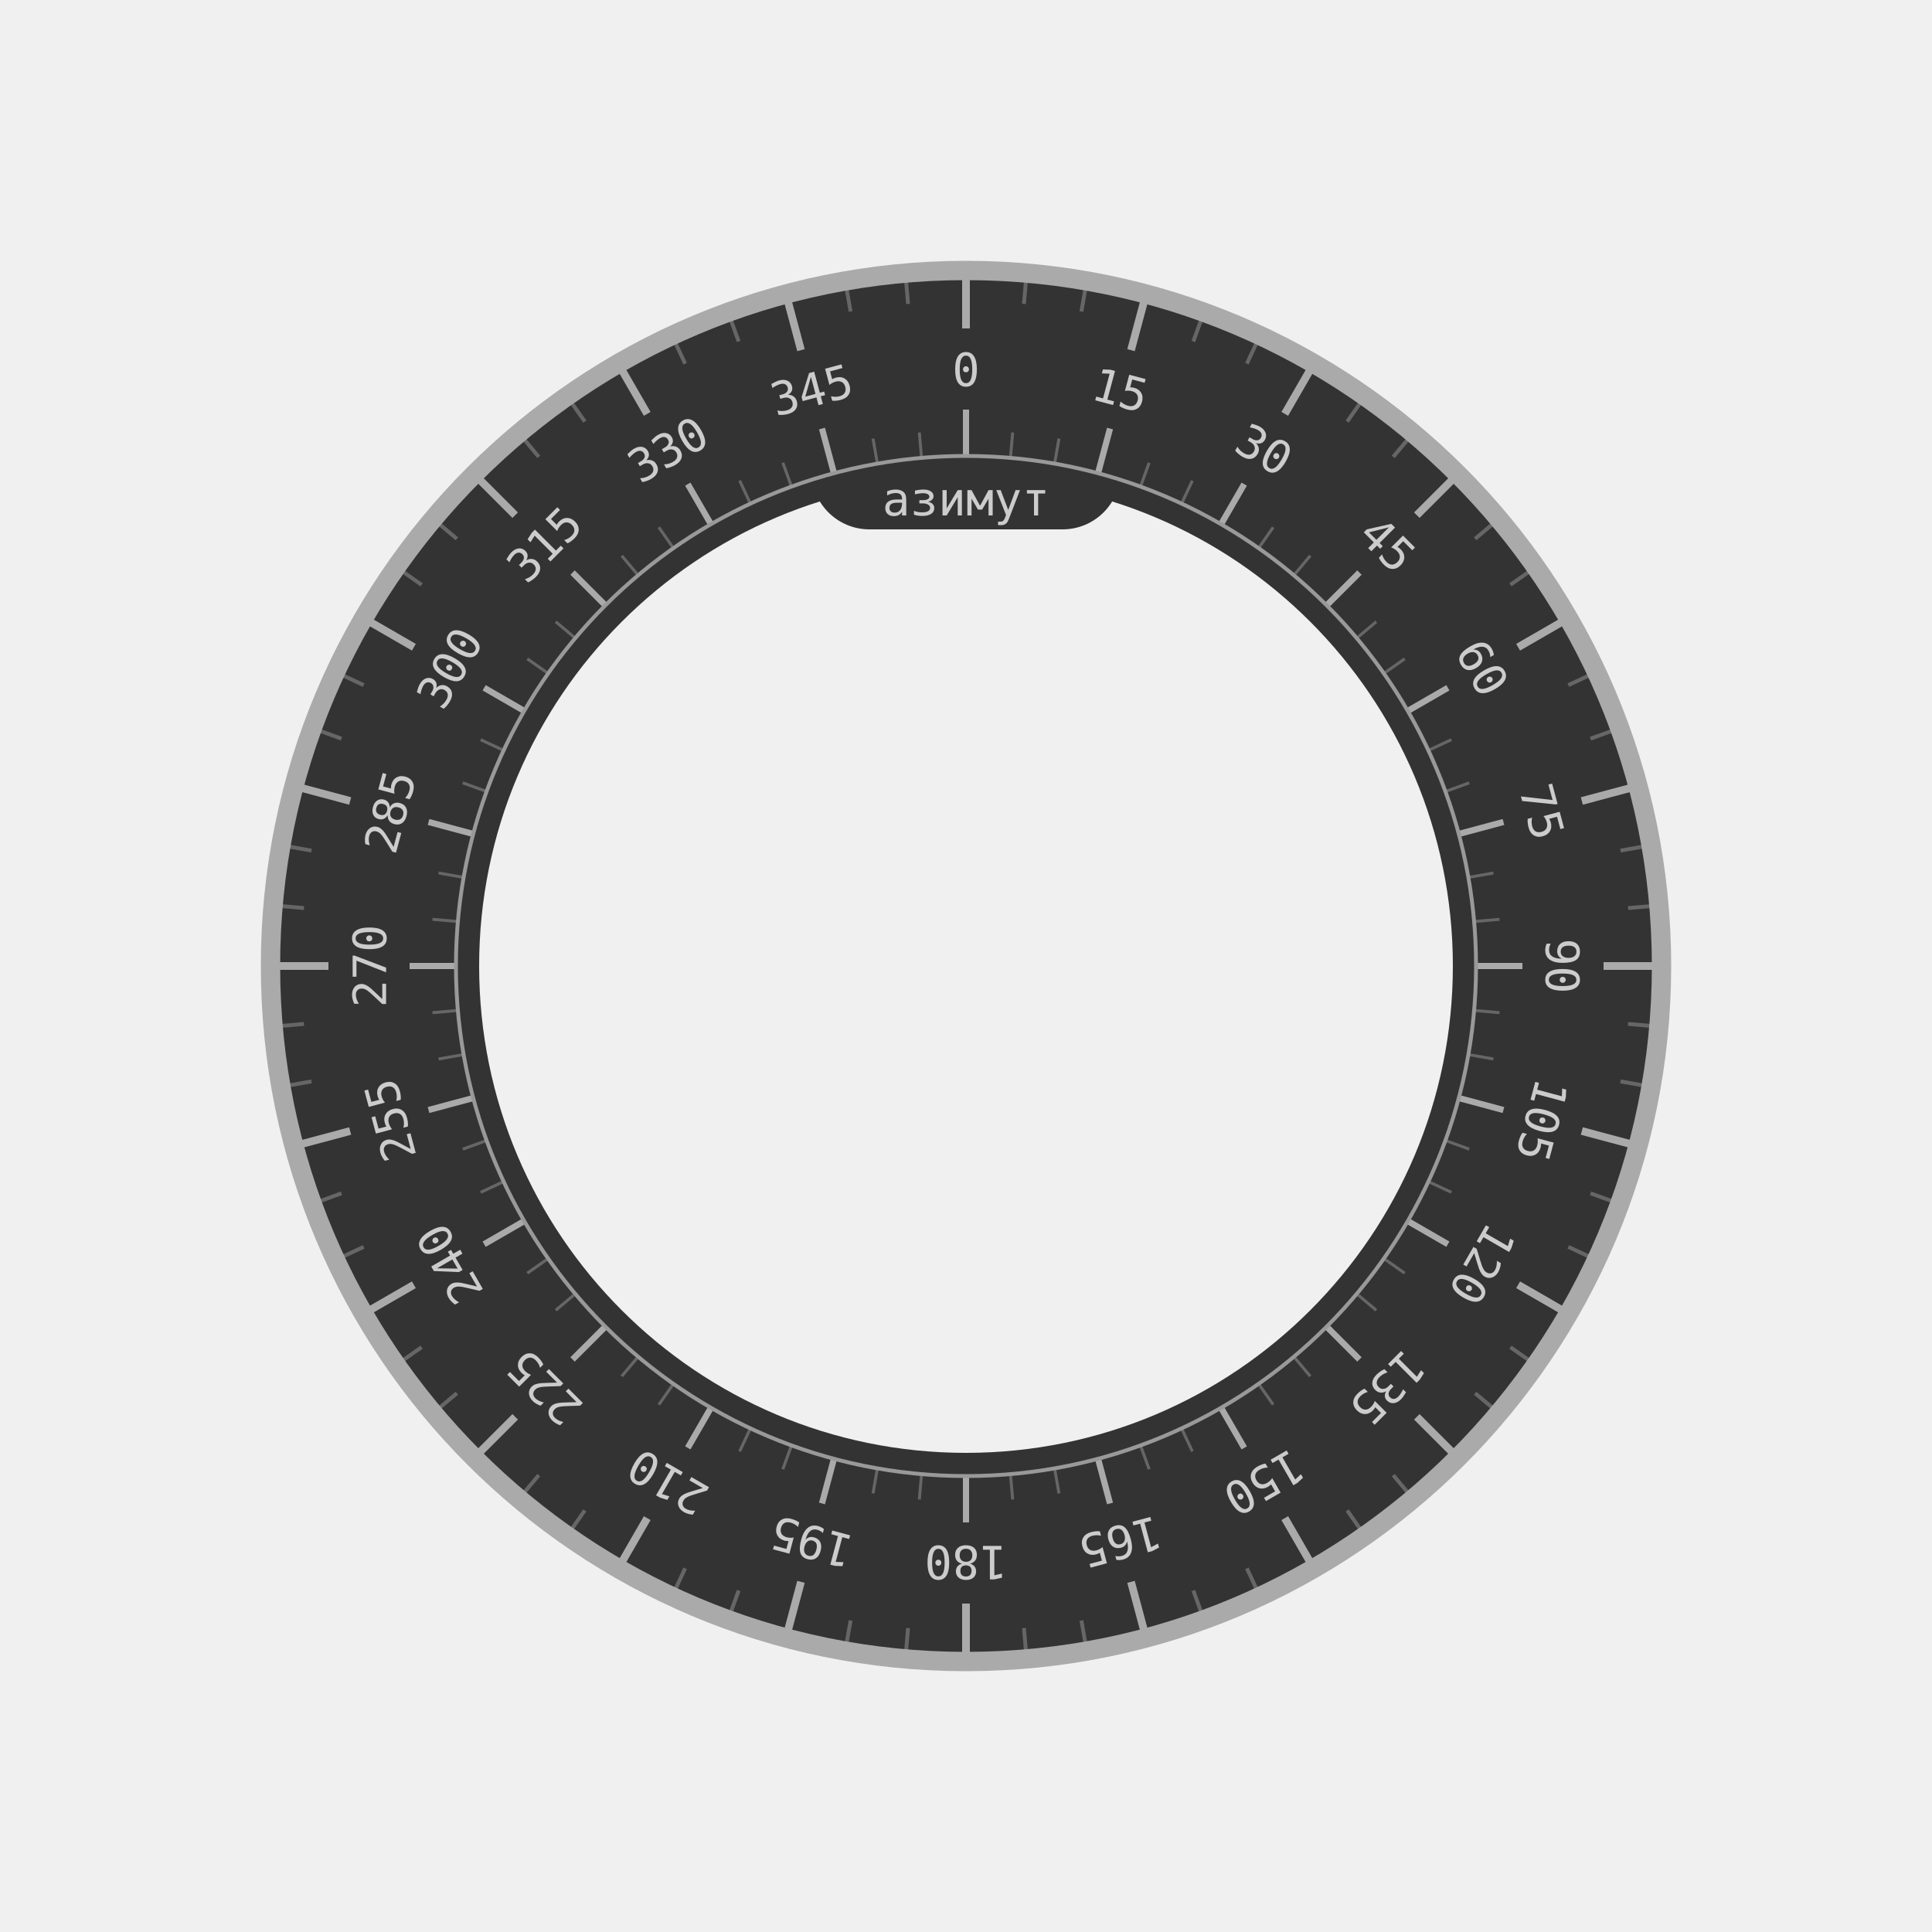
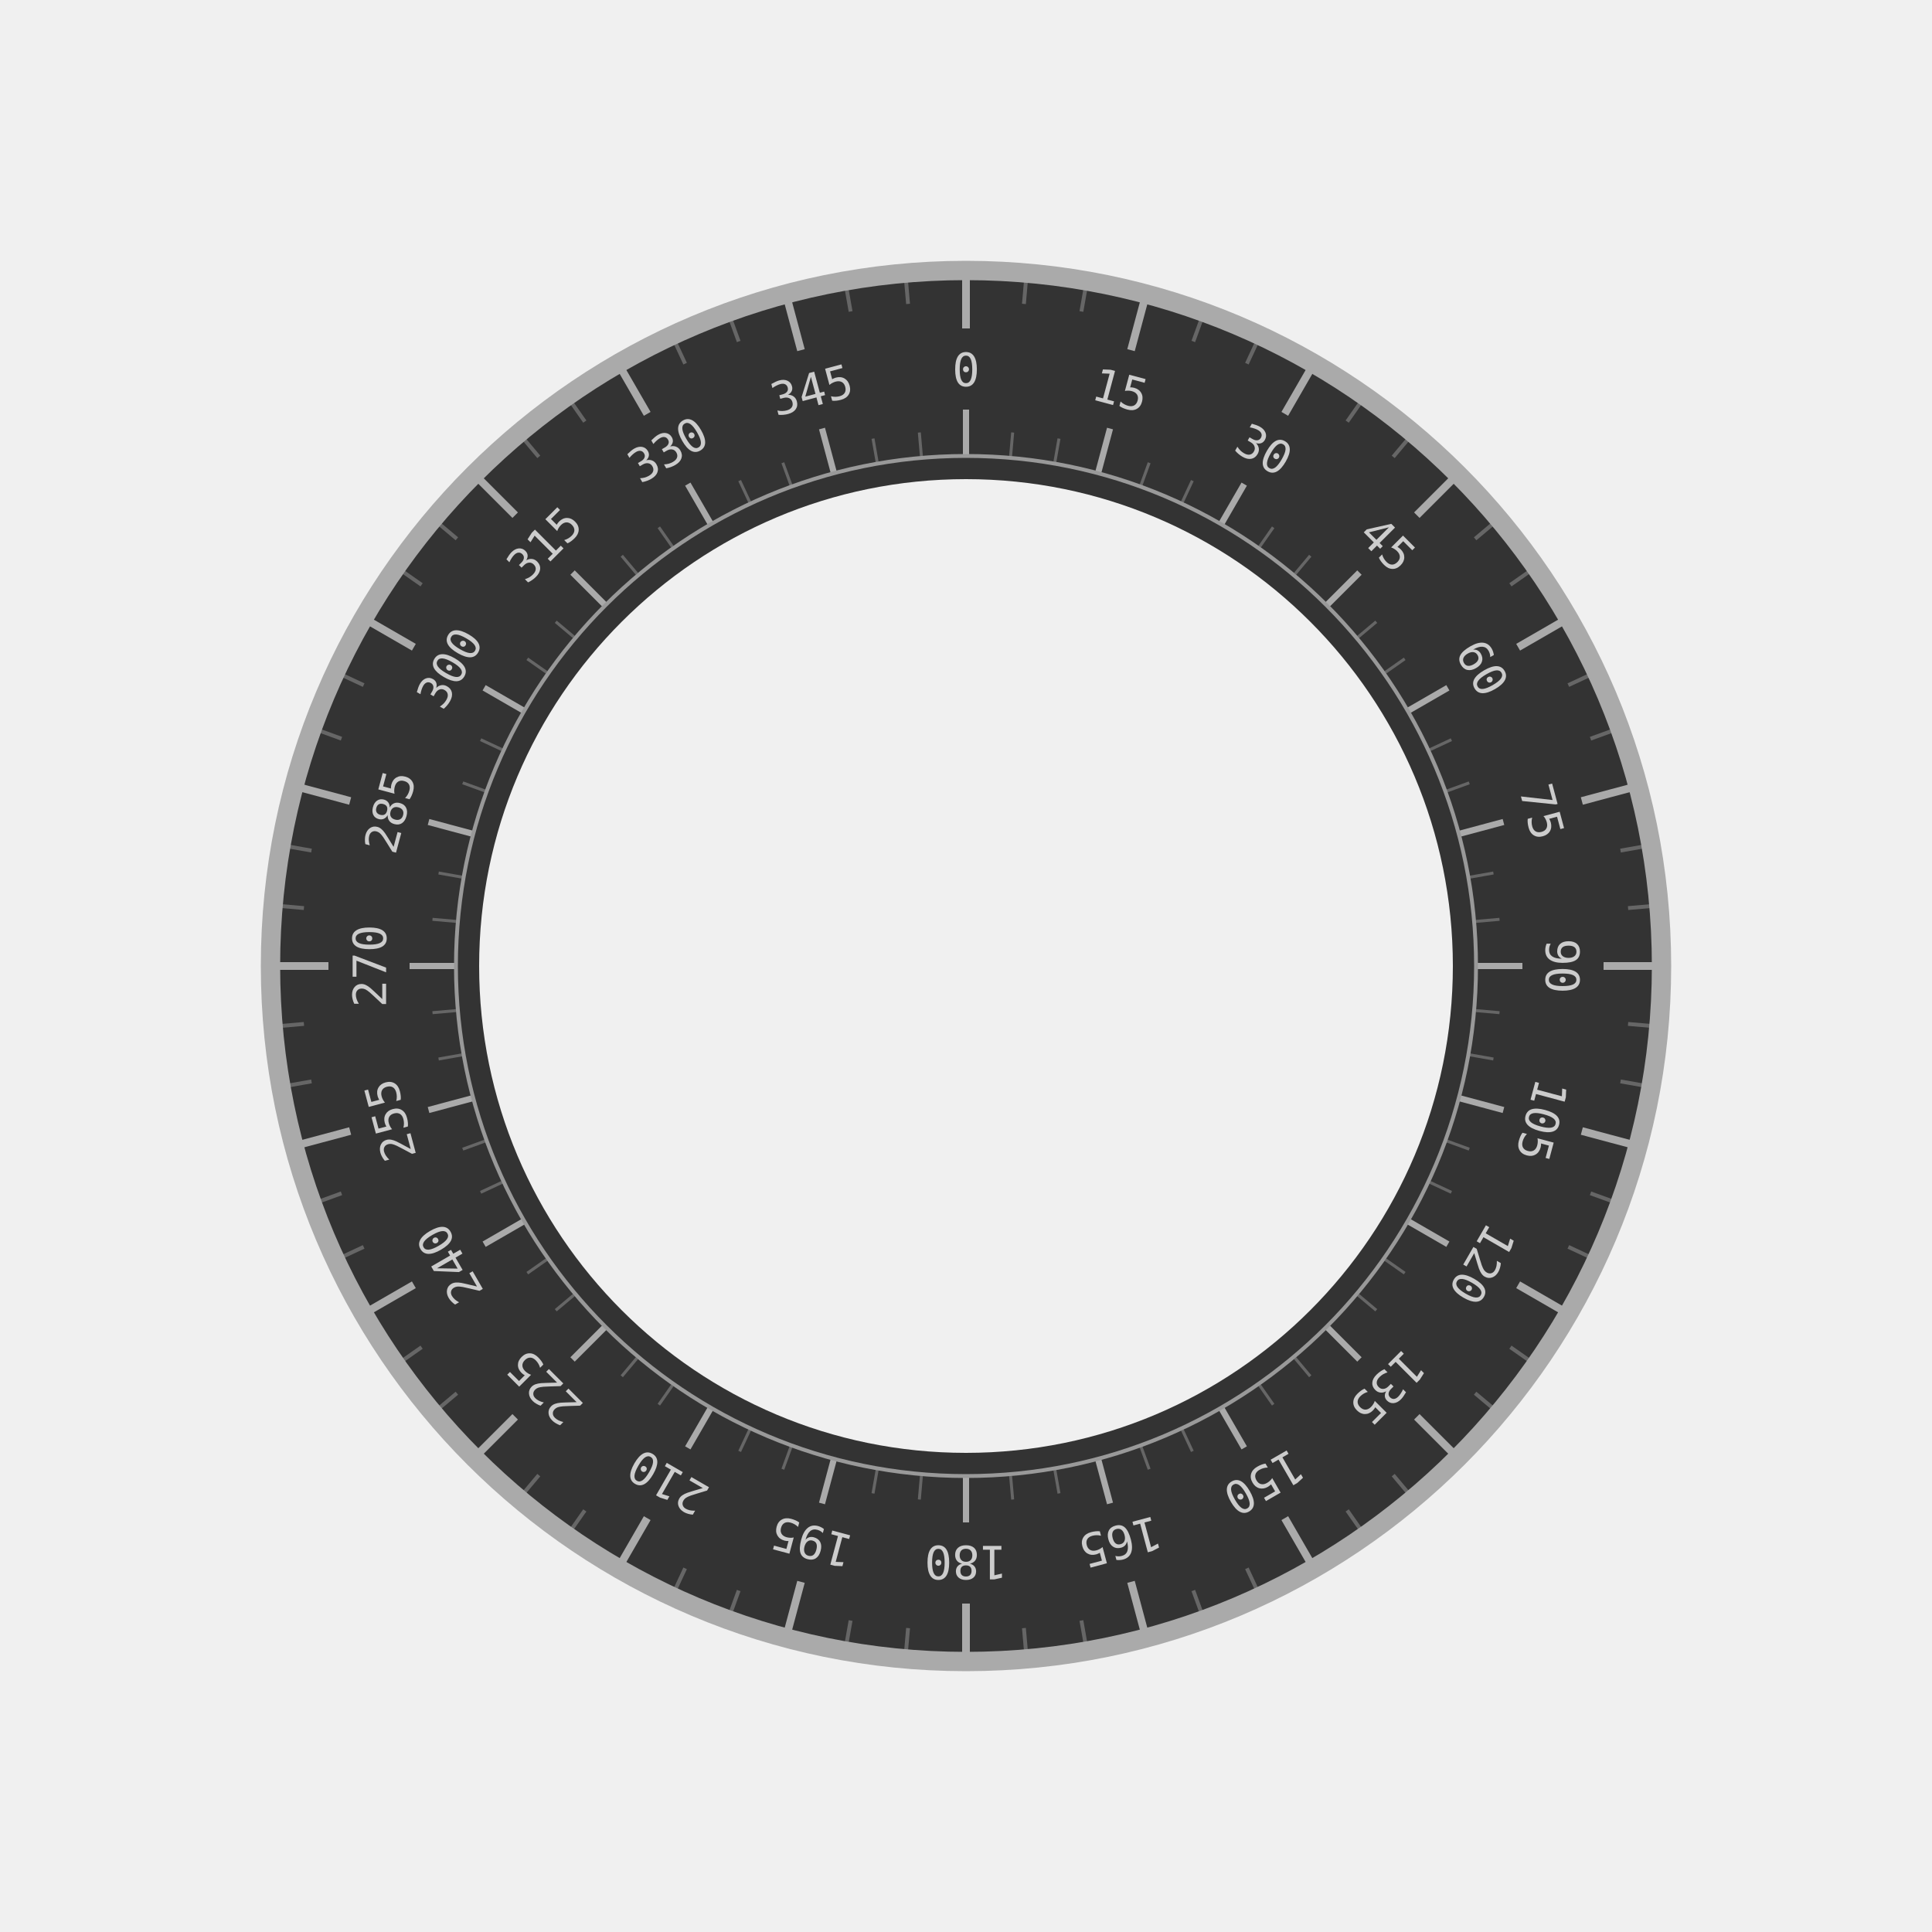
<svg xmlns="http://www.w3.org/2000/svg" id="gauge" viewBox="0 0 500 500">
  <style>
        .text_scale {
            font-size: 1rem;
            font-family: monospace;
            fill: #ccc;
            dominant-baseline: middle;
            text-anchor: middle;
        }
        .main-shape_scale{
            fill: #333;
        }
        .circle_scale{
            fill: none;
            stroke: #999;
            stroke-width: 1;
        }
        .circle_scale_2{
            fill: none;
            stroke: #aaa;
            stroke-width: 5;
        }
        .thin_scale{
            stroke: #666;
            stroke-width: 1;
        }
        .thick_scale {
            stroke: #aaa;
            stroke-width: 2;
        }
        .azimuth_rect {
            fill: #333;
            
            stroke-width: 1;
        }
-         .azimuth_text {
-             font-family: monospace;
-             font-size: 12px;
-             fill: #ccc;
-             text-anchor: middle;
-             dominant-baseline: middle;
-         }
        .mask_rect {
            fill: white;
        }
        .mask_circle {
            fill: black;
        }
    </style>
  <defs>
    <mask id="circleHole">
      <rect width="600" height="600" class="mask_rect" />
      <circle cx="200" cy="200" r="126" class="mask_circle" />
    </mask>
  </defs>
  <g transform="translate(50, 50)">
-     <rect x="160" y="47" width="80" height="40" rx="15" ry="15" class="azimuth_rect" />
-     <text x="200" y="80" class="azimuth_text">азимут</text>
    <circle cx="200" cy="200" r="180" class="main-shape_scale" mask="url(#circleHole)" />
    <g transform="translate(200,200) scale(0.99) translate(-200,-200)">
      <text class="text_scale" x="200" y="45" transform="rotate(0, 200, 45)">0</text>
      <text class="text_scale" x="240.117" y="50.281" transform="rotate(15, 240.117, 50.2815)">15</text>
      <text class="text_scale" x="277.5" y="65.766" transform="rotate(30, 277.5, 65.76606)">30</text>
      <text class="text_scale" x="309.602" y="90.398" transform="rotate(45, 309.6016, 90.39845)">45</text>
      <text class="text_scale" x="334.234" y="122.5" transform="rotate(60, 334.2339, 122.5)">60</text>
      <text class="text_scale" x="349.719" y="159.883" transform="rotate(75, 349.7185, 159.883)">75</text>
      <text class="text_scale" x="355" y="200" transform="rotate(90, 355, 200)">90</text>
      <text class="text_scale" x="349.719" y="240.117" transform="rotate(105, 349.7185, 240.117)">105</text>
      <text class="text_scale" x="334.234" y="277.5" transform="rotate(120, 334.2339, 277.5)">120</text>
      <text class="text_scale" x="309.602" y="309.602" transform="rotate(135, 309.6016, 309.6016)">135</text>
      <text class="text_scale" x="277.5" y="334.234" transform="rotate(150, 277.5, 334.2339)">150</text>
      <text class="text_scale" x="240.117" y="349.719" transform="rotate(165, 240.117, 349.7185)">165</text>
      <text class="text_scale" x="200" y="355" transform="rotate(180, 200, 355)">180</text>
      <text class="text_scale" x="159.883" y="349.719" transform="rotate(195, 159.883, 349.7185)">195</text>
      <text class="text_scale" x="122.5" y="334.234" transform="rotate(210, 122.5, 334.2339)">210</text>
      <text class="text_scale" x="90.398" y="309.602" transform="rotate(225, 90.39845, 309.6016)">225</text>
      <text class="text_scale" x="65.766" y="277.5" transform="rotate(240, 65.76606, 277.5)">240</text>
      <text class="text_scale" x="50.281" y="240.117" transform="rotate(255, 50.2815, 240.117)">255</text>
      <text class="text_scale" x="45" y="200" transform="rotate(270, 45, 200)">270</text>
      <text class="text_scale" x="50.281" y="159.883" transform="rotate(285, 50.2815, 159.883)">285</text>
      <text class="text_scale" x="65.766" y="122.5" transform="rotate(300, 65.76606, 122.5)">300</text>
      <text class="text_scale" x="90.398" y="90.398" transform="rotate(315, 90.39845, 90.39845)">315</text>
      <text class="text_scale" x="122.5" y="65.766" transform="rotate(330, 122.5, 65.76606)">330</text>
      <text class="text_scale" x="159.883" y="50.281" transform="rotate(345, 159.883, 50.2815)">345</text>
    </g>
    <g transform="translate(200,200) scale(1) translate(-200,-200)">
      <line x1="215.688" y1="20.685" x2="214.991" y2="28.655" class="thin_scale" />
      <line x1="231.257" y1="22.735" x2="229.867" y2="30.613" class="thin_scale" />
      <line x1="261.564" y1="30.855" x2="258.827" y2="38.373" class="thin_scale" />
      <line x1="276.071" y1="36.865" x2="272.69" y2="44.115" class="thin_scale" />
      <line x1="303.244" y1="52.553" x2="298.655" y2="59.106" class="thin_scale" />
      <line x1="315.702" y1="62.112" x2="310.559" y2="68.24" class="thin_scale" />
      <line x1="337.888" y1="84.298" x2="331.76" y2="89.441" class="thin_scale" />
      <line x1="347.447" y1="96.756" x2="340.894" y2="101.345" class="thin_scale" />
      <line x1="363.135" y1="123.929" x2="355.885" y2="127.31" class="thin_scale" />
      <line x1="369.145" y1="138.436" x2="361.627" y2="141.173" class="thin_scale" />
      <line x1="377.265" y1="168.743" x2="369.387" y2="170.133" class="thin_scale" />
      <line x1="379.315" y1="184.312" x2="371.345" y2="185.009" class="thin_scale" />
      <line x1="379.315" y1="215.688" x2="371.345" y2="214.991" class="thin_scale" />
      <line x1="377.265" y1="231.257" x2="369.387" y2="229.867" class="thin_scale" />
      <line x1="369.145" y1="261.564" x2="361.627" y2="258.827" class="thin_scale" />
      <line x1="363.135" y1="276.071" x2="355.885" y2="272.69" class="thin_scale" />
      <line x1="347.447" y1="303.244" x2="340.894" y2="298.655" class="thin_scale" />
      <line x1="337.888" y1="315.702" x2="331.76" y2="310.559" class="thin_scale" />
      <line x1="315.702" y1="337.888" x2="310.559" y2="331.76" class="thin_scale" />
      <line x1="303.244" y1="347.447" x2="298.655" y2="340.894" class="thin_scale" />
      <line x1="276.071" y1="363.135" x2="272.69" y2="355.885" class="thin_scale" />
      <line x1="261.564" y1="369.145" x2="258.827" y2="361.627" class="thin_scale" />
      <line x1="231.257" y1="377.265" x2="229.867" y2="369.387" class="thin_scale" />
      <line x1="215.688" y1="379.315" x2="214.991" y2="371.345" class="thin_scale" />
      <line x1="184.312" y1="379.315" x2="185.009" y2="371.345" class="thin_scale" />
      <line x1="168.743" y1="377.265" x2="170.133" y2="369.387" class="thin_scale" />
      <line x1="138.436" y1="369.145" x2="141.173" y2="361.627" class="thin_scale" />
      <line x1="123.929" y1="363.135" x2="127.31" y2="355.885" class="thin_scale" />
      <line x1="96.756" y1="347.447" x2="101.345" y2="340.894" class="thin_scale" />
      <line x1="84.298" y1="337.888" x2="89.441" y2="331.76" class="thin_scale" />
      <line x1="62.112" y1="315.702" x2="68.24" y2="310.559" class="thin_scale" />
      <line x1="52.553" y1="303.244" x2="59.106" y2="298.655" class="thin_scale" />
      <line x1="36.865" y1="276.071" x2="44.115" y2="272.69" class="thin_scale" />
      <line x1="30.855" y1="261.564" x2="38.373" y2="258.827" class="thin_scale" />
      <line x1="22.735" y1="231.257" x2="30.613" y2="229.867" class="thin_scale" />
      <line x1="20.685" y1="215.688" x2="28.655" y2="214.991" class="thin_scale" />
      <line x1="20.685" y1="184.312" x2="28.655" y2="185.009" class="thin_scale" />
      <line x1="22.735" y1="168.743" x2="30.613" y2="170.133" class="thin_scale" />
      <line x1="30.855" y1="138.436" x2="38.373" y2="141.173" class="thin_scale" />
      <line x1="36.865" y1="123.929" x2="44.115" y2="127.31" class="thin_scale" />
      <line x1="52.553" y1="96.756" x2="59.106" y2="101.345" class="thin_scale" />
      <line x1="62.112" y1="84.298" x2="68.24" y2="89.441" class="thin_scale" />
      <line x1="84.298" y1="62.112" x2="89.441" y2="68.24" class="thin_scale" />
      <line x1="96.756" y1="52.553" x2="101.345" y2="59.106" class="thin_scale" />
      <line x1="123.929" y1="36.865" x2="127.31" y2="44.115" class="thin_scale" />
      <line x1="138.436" y1="30.855" x2="141.173" y2="38.373" class="thin_scale" />
      <line x1="168.743" y1="22.735" x2="170.133" y2="30.613" class="thin_scale" />
      <line x1="184.312" y1="20.685" x2="185.009" y2="28.655" class="thin_scale" />
    </g>
    <g transform="translate(200,200) scale(0.77) translate(-200,-200)">
      <line x1="215.688" y1="20.685" x2="214.991" y2="28.655" class="thin_scale" />
      <line x1="231.257" y1="22.735" x2="229.867" y2="30.613" class="thin_scale" />
      <line x1="261.564" y1="30.855" x2="258.827" y2="38.373" class="thin_scale" />
      <line x1="276.071" y1="36.865" x2="272.69" y2="44.115" class="thin_scale" />
      <line x1="303.244" y1="52.553" x2="298.655" y2="59.106" class="thin_scale" />
      <line x1="315.702" y1="62.112" x2="310.559" y2="68.24" class="thin_scale" />
      <line x1="337.888" y1="84.298" x2="331.76" y2="89.441" class="thin_scale" />
      <line x1="347.447" y1="96.756" x2="340.894" y2="101.345" class="thin_scale" />
      <line x1="363.135" y1="123.929" x2="355.885" y2="127.31" class="thin_scale" />
      <line x1="369.145" y1="138.436" x2="361.627" y2="141.173" class="thin_scale" />
      <line x1="377.265" y1="168.743" x2="369.387" y2="170.133" class="thin_scale" />
      <line x1="379.315" y1="184.312" x2="371.345" y2="185.009" class="thin_scale" />
      <line x1="379.315" y1="215.688" x2="371.345" y2="214.991" class="thin_scale" />
      <line x1="377.265" y1="231.257" x2="369.387" y2="229.867" class="thin_scale" />
      <line x1="369.145" y1="261.564" x2="361.627" y2="258.827" class="thin_scale" />
      <line x1="363.135" y1="276.071" x2="355.885" y2="272.69" class="thin_scale" />
      <line x1="347.447" y1="303.244" x2="340.894" y2="298.655" class="thin_scale" />
      <line x1="337.888" y1="315.702" x2="331.76" y2="310.559" class="thin_scale" />
      <line x1="315.702" y1="337.888" x2="310.559" y2="331.76" class="thin_scale" />
      <line x1="303.244" y1="347.447" x2="298.655" y2="340.894" class="thin_scale" />
      <line x1="276.071" y1="363.135" x2="272.69" y2="355.885" class="thin_scale" />
      <line x1="261.564" y1="369.145" x2="258.827" y2="361.627" class="thin_scale" />
      <line x1="231.257" y1="377.265" x2="229.867" y2="369.387" class="thin_scale" />
      <line x1="215.688" y1="379.315" x2="214.991" y2="371.345" class="thin_scale" />
      <line x1="184.312" y1="379.315" x2="185.009" y2="371.345" class="thin_scale" />
      <line x1="168.743" y1="377.265" x2="170.133" y2="369.387" class="thin_scale" />
      <line x1="138.436" y1="369.145" x2="141.173" y2="361.627" class="thin_scale" />
      <line x1="123.929" y1="363.135" x2="127.31" y2="355.885" class="thin_scale" />
      <line x1="96.756" y1="347.447" x2="101.345" y2="340.894" class="thin_scale" />
      <line x1="84.298" y1="337.888" x2="89.441" y2="331.76" class="thin_scale" />
      <line x1="62.112" y1="315.702" x2="68.24" y2="310.559" class="thin_scale" />
      <line x1="52.553" y1="303.244" x2="59.106" y2="298.655" class="thin_scale" />
      <line x1="36.865" y1="276.071" x2="44.115" y2="272.69" class="thin_scale" />
      <line x1="30.855" y1="261.564" x2="38.373" y2="258.827" class="thin_scale" />
      <line x1="22.735" y1="231.257" x2="30.613" y2="229.867" class="thin_scale" />
      <line x1="20.685" y1="215.688" x2="28.655" y2="214.991" class="thin_scale" />
      <line x1="20.685" y1="184.312" x2="28.655" y2="185.009" class="thin_scale" />
      <line x1="22.735" y1="168.743" x2="30.613" y2="170.133" class="thin_scale" />
      <line x1="30.855" y1="138.436" x2="38.373" y2="141.173" class="thin_scale" />
      <line x1="36.865" y1="123.929" x2="44.115" y2="127.31" class="thin_scale" />
      <line x1="52.553" y1="96.756" x2="59.106" y2="101.345" class="thin_scale" />
      <line x1="62.112" y1="84.298" x2="68.24" y2="89.441" class="thin_scale" />
      <line x1="84.298" y1="62.112" x2="89.441" y2="68.24" class="thin_scale" />
      <line x1="96.756" y1="52.553" x2="101.345" y2="59.106" class="thin_scale" />
      <line x1="123.929" y1="36.865" x2="127.31" y2="44.115" class="thin_scale" />
      <line x1="138.436" y1="30.855" x2="141.173" y2="38.373" class="thin_scale" />
      <line x1="168.743" y1="22.735" x2="170.133" y2="30.613" class="thin_scale" />
      <line x1="184.312" y1="20.685" x2="185.009" y2="28.655" class="thin_scale" />
    </g>
    <g transform="translate(200,200) scale(0.8) translate(-200,-200)">
      <line x1="200" y1="20" x2="200" y2="35" class="thick_scale" />
      <line x1="246.587" y1="26.133" x2="242.705" y2="40.622" class="thick_scale" />
      <line x1="290" y1="44.115" x2="282.5" y2="57.106" class="thick_scale" />
      <line x1="327.279" y1="72.721" x2="316.673" y2="83.327" class="thick_scale" />
      <line x1="355.885" y1="110" x2="342.894" y2="117.5" class="thick_scale" />
      <line x1="373.867" y1="153.413" x2="359.378" y2="157.295" class="thick_scale" />
      <line x1="380" y1="200" x2="365" y2="200" class="thick_scale" />
      <line x1="373.867" y1="246.587" x2="359.378" y2="242.705" class="thick_scale" />
      <line x1="355.885" y1="290" x2="342.894" y2="282.5" class="thick_scale" />
      <line x1="327.279" y1="327.279" x2="316.673" y2="316.673" class="thick_scale" />
      <line x1="290" y1="355.885" x2="282.5" y2="342.894" class="thick_scale" />
      <line x1="246.587" y1="373.867" x2="242.705" y2="359.378" class="thick_scale" />
      <line x1="200" y1="380" x2="200" y2="365" class="thick_scale" />
      <line x1="153.413" y1="373.867" x2="157.295" y2="359.378" class="thick_scale" />
      <line x1="110" y1="355.885" x2="117.5" y2="342.894" class="thick_scale" />
      <line x1="72.721" y1="327.279" x2="83.327" y2="316.673" class="thick_scale" />
      <line x1="44.115" y1="290" x2="57.106" y2="282.5" class="thick_scale" />
      <line x1="26.133" y1="246.587" x2="40.622" y2="242.705" class="thick_scale" />
      <line x1="20" y1="200" x2="35" y2="200" class="thick_scale" />
      <line x1="26.133" y1="153.413" x2="40.622" y2="157.295" class="thick_scale" />
      <line x1="44.115" y1="110" x2="57.106" y2="117.5" class="thick_scale" />
      <line x1="72.721" y1="72.721" x2="83.327" y2="83.327" class="thick_scale" />
      <line x1="110" y1="44.115" x2="117.5" y2="57.106" class="thick_scale" />
      <line x1="153.413" y1="26.133" x2="157.295" y2="40.622" class="thick_scale" />
    </g>
    <g transform="translate(200,200) scale(1) translate(-200,-200)">
      <line x1="200" y1="20" x2="200" y2="35" class="thick_scale" />
      <line x1="246.587" y1="26.133" x2="242.705" y2="40.622" class="thick_scale" />
      <line x1="290" y1="44.115" x2="282.5" y2="57.106" class="thick_scale" />
      <line x1="327.279" y1="72.721" x2="316.673" y2="83.327" class="thick_scale" />
      <line x1="355.885" y1="110" x2="342.894" y2="117.5" class="thick_scale" />
      <line x1="373.867" y1="153.413" x2="359.378" y2="157.295" class="thick_scale" />
      <line x1="380" y1="200" x2="365" y2="200" class="thick_scale" />
      <line x1="373.867" y1="246.587" x2="359.378" y2="242.705" class="thick_scale" />
      <line x1="355.885" y1="290" x2="342.894" y2="282.5" class="thick_scale" />
      <line x1="327.279" y1="327.279" x2="316.673" y2="316.673" class="thick_scale" />
      <line x1="290" y1="355.885" x2="282.5" y2="342.894" class="thick_scale" />
      <line x1="246.587" y1="373.867" x2="242.705" y2="359.378" class="thick_scale" />
      <line x1="200" y1="380" x2="200" y2="365" class="thick_scale" />
      <line x1="153.413" y1="373.867" x2="157.295" y2="359.378" class="thick_scale" />
      <line x1="110" y1="355.885" x2="117.5" y2="342.894" class="thick_scale" />
      <line x1="72.721" y1="327.279" x2="83.327" y2="316.673" class="thick_scale" />
      <line x1="44.115" y1="290" x2="57.106" y2="282.5" class="thick_scale" />
      <line x1="26.133" y1="246.587" x2="40.622" y2="242.705" class="thick_scale" />
      <line x1="20" y1="200" x2="35" y2="200" class="thick_scale" />
      <line x1="26.133" y1="153.413" x2="40.622" y2="157.295" class="thick_scale" />
      <line x1="44.115" y1="110" x2="57.106" y2="117.5" class="thick_scale" />
      <line x1="72.721" y1="72.721" x2="83.327" y2="83.327" class="thick_scale" />
      <line x1="110" y1="44.115" x2="117.5" y2="57.106" class="thick_scale" />
      <line x1="153.413" y1="26.133" x2="157.295" y2="40.622" class="thick_scale" />
    </g>
    <circle cx="200" cy="200" r="180" class="circle_scale_2" />
    <circle cx="200" cy="200" r="132" class="circle_scale" />
  </g>
</svg>
